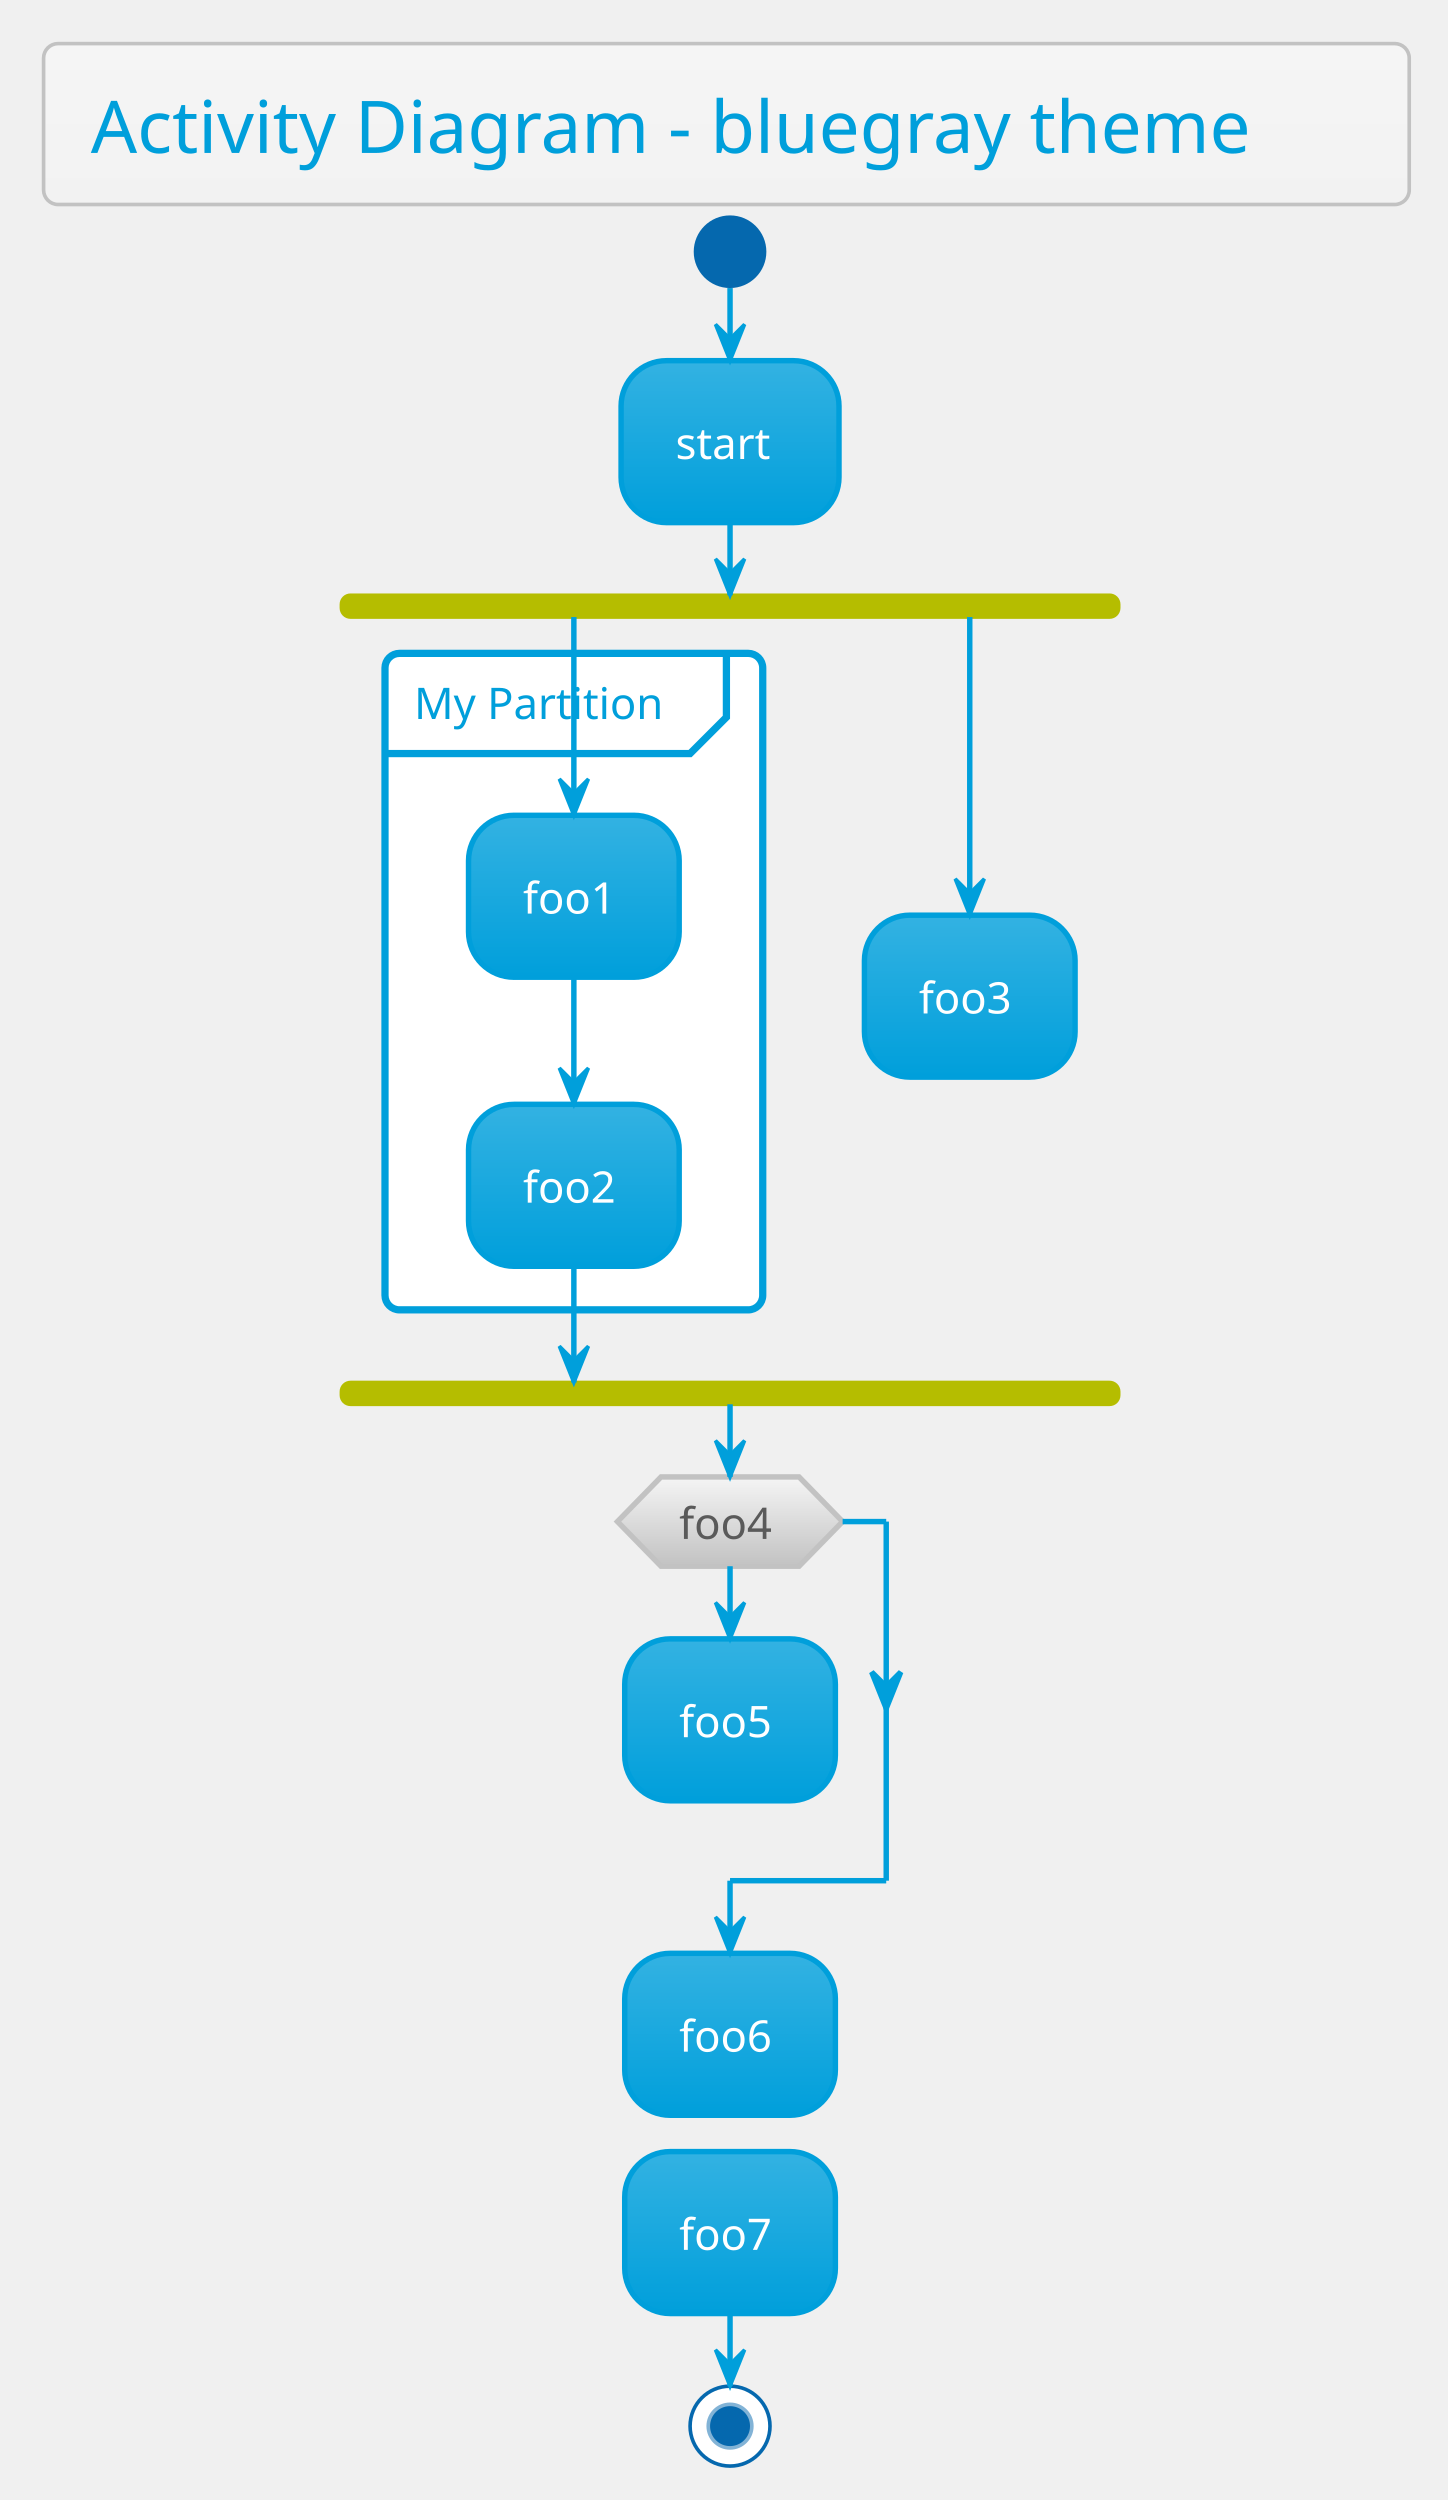
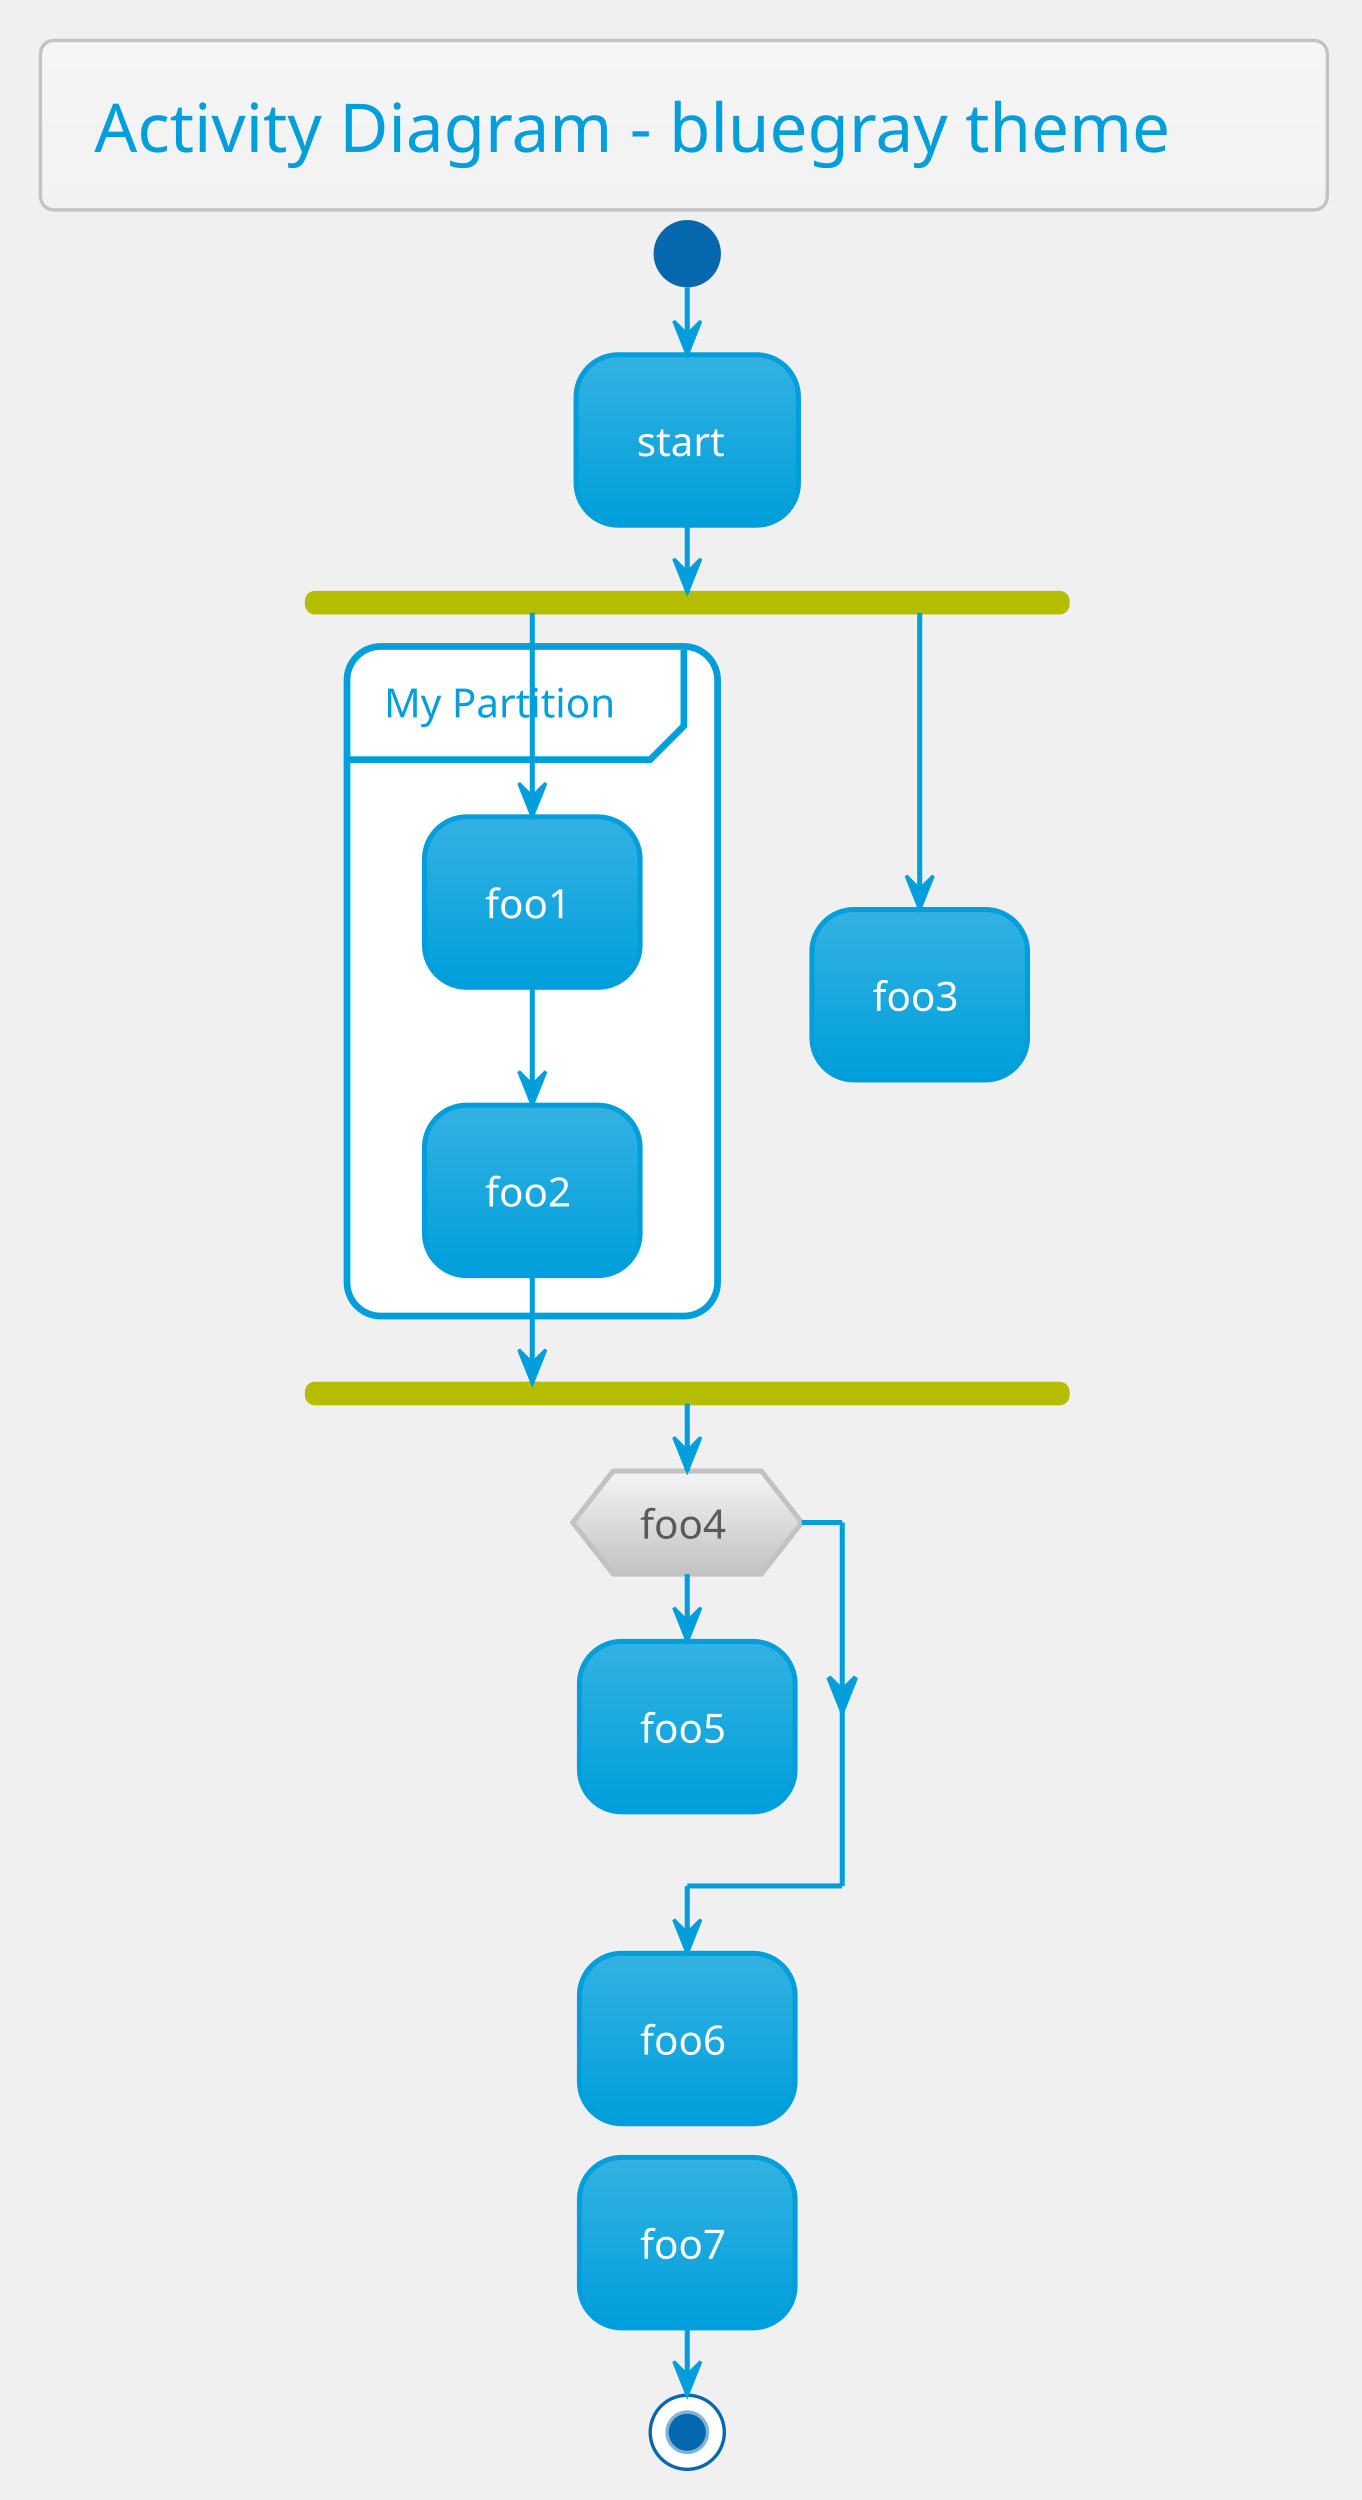
- <svg xmlns="http://www.w3.org/2000/svg" contentScriptType="application/ecmascript" contentStyleType="text/css" height="717.708px" preserveAspectRatio="none" style="width:415px;height:717px;" version="1.1" viewBox="0 0 415 717" width="415.625px" zoomAndPan="magnify">
+ <svg xmlns="http://www.w3.org/2000/svg" contentScriptType="application/ecmascript" contentStyleType="text/css" height="773.958px" preserveAspectRatio="none" style="width:421px;height:773px;" version="1.1" viewBox="0 0 421 773" width="421.875px" zoomAndPan="magnify">
  <defs>
-     <linearGradient id="g2yz1br306u7u0" x1="50%" x2="50%" y1="0%" y2="100%">
+     <linearGradient id="g8i5vm3fzfjw40" x1="50%" x2="50%" y1="0%" y2="100%">
      <stop offset="0%" stop-color="#F5F5F5" />
      <stop offset="100%" stop-color="#F2F2F2" />
    </linearGradient>
-     <linearGradient id="g2yz1br306u7u1" x1="50%" x2="50%" y1="0%" y2="100%">
+     <linearGradient id="g8i5vm3fzfjw41" x1="50%" x2="50%" y1="0%" y2="100%">
      <stop offset="0%" stop-color="#33B2E2" />
      <stop offset="100%" stop-color="#009FDB" />
    </linearGradient>
-     <linearGradient id="g2yz1br306u7u2" x1="50%" x2="50%" y1="0%" y2="100%">
+     <linearGradient id="g8i5vm3fzfjw42" x1="50%" x2="50%" y1="0%" y2="100%">
      <stop offset="0%" stop-color="#F5F5F5" />
      <stop offset="100%" stop-color="#C2C2C2" />
    </linearGradient>
  </defs>
  <g>
-     <rect fill="url(#g2yz1br306u7u0)" height="46.153" rx="4.167" ry="4.167" style="stroke: #C2C2C2; stroke-width: 1.042;" width="391.667" x="12.5" y="12.5" />
-     <text fill="#009FDB" font-family="Verdana" font-size="20.833" lengthAdjust="spacingAndGlyphs" textLength="364.583" x="26.042" y="43.862">Activity Diagram - bluegray theme</text>
-     <ellipse cx="209.375" cy="72.194" fill="#0568AE" rx="10.417" ry="10.417" style="stroke: none; stroke-width: 1.042;" />
-     <rect fill="url(#g2yz1br306u7u1)" height="46.442" rx="13.021" ry="13.021" style="stroke: #009FDB; stroke-width: 1.562;" width="62.5" x="178.125" y="103.444" />
-     <text fill="#FFFFFF" font-family="Verdana" font-size="12.5" lengthAdjust="spacingAndGlyphs" textLength="31.25" x="193.75" y="131.637">start</text>
-     <rect fill="#B5BD00" height="6.25" rx="2.604" ry="2.604" style="stroke: #B5BD00; stroke-width: 1.042;" width="222.917" x="97.917" y="170.719" />
-     <rect fill="#FFFFFF" height="188.283" rx="4.167" ry="4.167" style="stroke: #009FDB; stroke-width: 2.083;" width="108.333" x="110.417" y="187.386" />
-     <path d="M208.333,188.428 L208.333,205.703 L197.917,216.119 L110.417,216.119 " fill="none" style="stroke: #009FDB; stroke-width: 2.083;" />
-     <text fill="#009FDB" font-family="Verdana" font-size="12.5" lengthAdjust="spacingAndGlyphs" textLength="77.083" x="118.75" y="206.203">My Partition</text>
-     <rect fill="url(#g2yz1br306u7u1)" height="46.442" rx="13.021" ry="13.021" style="stroke: #009FDB; stroke-width: 1.562;" width="60.417" x="134.375" y="233.828" />
-     <text fill="#FFFFFF" font-family="Verdana" font-size="12.5" lengthAdjust="spacingAndGlyphs" textLength="29.167" x="150" y="262.02">foo1</text>
-     <rect fill="url(#g2yz1br306u7u1)" height="46.442" rx="13.021" ry="13.021" style="stroke: #009FDB; stroke-width: 1.562;" width="60.417" x="134.375" y="316.728" />
-     <text fill="#FFFFFF" font-family="Verdana" font-size="12.5" lengthAdjust="spacingAndGlyphs" textLength="29.167" x="150" y="344.92">foo2</text>
-     <rect fill="url(#g2yz1br306u7u1)" height="46.442" rx="13.021" ry="13.021" style="stroke: #009FDB; stroke-width: 1.562;" width="60.417" x="247.917" y="262.474" />
-     <text fill="#FFFFFF" font-family="Verdana" font-size="12.5" lengthAdjust="spacingAndGlyphs" textLength="29.167" x="263.542" y="290.666">foo3</text>
-     <rect fill="#B5BD00" height="6.25" rx="2.604" ry="2.604" style="stroke: #B5BD00; stroke-width: 1.042;" width="222.917" x="97.917" y="396.503" />
-     <rect fill="url(#g2yz1br306u7u1)" height="46.442" rx="13.021" ry="13.021" style="stroke: #009FDB; stroke-width: 1.562;" width="60.417" x="179.167" y="470.028" />
-     <text fill="#FFFFFF" font-family="Verdana" font-size="12.5" lengthAdjust="spacingAndGlyphs" textLength="29.167" x="194.792" y="498.22">foo5</text>
-     <polygon fill="url(#g2yz1br306u7u2)" points="189.583,423.586,229.167,423.586,241.667,436.39,229.167,449.194,189.583,449.194,177.083,436.39,189.583,423.586" style="stroke: #C2C2C2; stroke-width: 1.562;" />
-     <text fill="#5A5A5A" font-family="Verdana" font-size="12.5" lengthAdjust="spacingAndGlyphs" textLength="29.167" x="194.792" y="441.361">foo4</text>
-     <rect fill="url(#g2yz1br306u7u1)" height="46.442" rx="13.021" ry="13.021" style="stroke: #009FDB; stroke-width: 1.562;" width="60.417" x="179.167" y="560.219" />
-     <text fill="#FFFFFF" font-family="Verdana" font-size="12.5" lengthAdjust="spacingAndGlyphs" textLength="29.167" x="194.792" y="588.412">foo6</text>
-     <rect fill="url(#g2yz1br306u7u1)" height="46.442" rx="13.021" ry="13.021" style="stroke: #009FDB; stroke-width: 1.562;" width="60.417" x="179.167" y="617.078" />
-     <text fill="#FFFFFF" font-family="Verdana" font-size="12.5" lengthAdjust="spacingAndGlyphs" textLength="29.167" x="194.792" y="645.27">foo7</text>
-     <ellipse cx="209.375" cy="695.811" fill="#FFFFFF" rx="11.458" ry="11.458" style="stroke: #0568AE; stroke-width: 1.042;" />
-     <ellipse cx="209.375" cy="695.811" fill="#0568AE" rx="6.25" ry="6.25" style="stroke: #82B3D6; stroke-width: 1.042;" />
-     <line style="stroke: #009FDB; stroke-width: 1.562;" x1="209.375" x2="209.375" y1="82.611" y2="103.444" />
-     <polygon fill="#009FDB" points="205.208,93.028,209.375,103.444,213.542,93.028,209.375,97.194" style="stroke: #009FDB; stroke-width: 1.042;" />
-     <line style="stroke: #009FDB; stroke-width: 1.562;" x1="164.583" x2="164.583" y1="280.269" y2="316.728" />
-     <polygon fill="#009FDB" points="160.417,306.311,164.583,316.728,168.75,306.311,164.583,310.478" style="stroke: #009FDB; stroke-width: 1.042;" />
-     <line style="stroke: #009FDB; stroke-width: 1.562;" x1="164.583" x2="164.583" y1="176.969" y2="233.828" />
-     <polygon fill="#009FDB" points="160.417,223.411,164.583,233.828,168.75,223.411,164.583,227.578" style="stroke: #009FDB; stroke-width: 1.042;" />
-     <line style="stroke: #009FDB; stroke-width: 1.562;" x1="278.125" x2="278.125" y1="176.969" y2="262.474" />
-     <polygon fill="#009FDB" points="273.958,252.057,278.125,262.474,282.292,252.057,278.125,256.224" style="stroke: #009FDB; stroke-width: 1.042;" />
-     <line style="stroke: #009FDB; stroke-width: 1.562;" x1="164.583" x2="164.583" y1="363.169" y2="396.503" />
-     <polygon fill="#009FDB" points="160.417,386.086,164.583,396.503,168.75,386.086,164.583,390.253" style="stroke: #009FDB; stroke-width: 1.042;" />
-     <line style="stroke: #009FDB; stroke-width: 1.562;" x1="209.375" x2="209.375" y1="149.886" y2="170.719" />
-     <polygon fill="#009FDB" points="205.208,160.303,209.375,170.719,213.542,160.303,209.375,164.469" style="stroke: #009FDB; stroke-width: 1.042;" />
-     <line style="stroke: #009FDB; stroke-width: 1.562;" x1="209.375" x2="209.375" y1="449.194" y2="470.028" />
-     <polygon fill="#009FDB" points="205.208,459.611,209.375,470.028,213.542,459.611,209.375,463.778" style="stroke: #009FDB; stroke-width: 1.042;" />
-     <line style="stroke: #009FDB; stroke-width: 1.562;" x1="241.667" x2="254.167" y1="436.39" y2="436.39" />
-     <polygon fill="#009FDB" points="250,479.555,254.167,489.971,258.333,479.555,254.167,483.721" style="stroke: #009FDB; stroke-width: 1.562;" />
-     <line style="stroke: #009FDB; stroke-width: 1.562;" x1="254.167" x2="254.167" y1="436.39" y2="539.386" />
-     <line style="stroke: #009FDB; stroke-width: 1.562;" x1="254.167" x2="209.375" y1="539.386" y2="539.386" />
-     <line style="stroke: #009FDB; stroke-width: 1.562;" x1="209.375" x2="209.375" y1="539.386" y2="560.219" />
-     <polygon fill="#009FDB" points="205.208,549.803,209.375,560.219,213.542,549.803,209.375,553.969" style="stroke: #009FDB; stroke-width: 1.042;" />
-     <line style="stroke: #009FDB; stroke-width: 1.562;" x1="209.375" x2="209.375" y1="402.753" y2="423.586" />
-     <polygon fill="#009FDB" points="205.208,413.169,209.375,423.586,213.542,413.169,209.375,417.336" style="stroke: #009FDB; stroke-width: 1.042;" />
-     <line style="stroke: #009FDB; stroke-width: 1.562;" x1="209.375" x2="209.375" y1="663.519" y2="684.353" />
-     <polygon fill="#009FDB" points="205.208,673.936,209.375,684.353,213.542,673.936,209.375,678.103" style="stroke: #009FDB; stroke-width: 1.042;" />
+     <rect fill="url(#g8i5vm3fzfjw40)" height="52.403" rx="4.167" ry="4.167" style="stroke: #C2C2C2; stroke-width: 1.042;" width="397.917" x="12.5" y="12.5" />
+     <text fill="#009FDB" font-family="Verdana" font-size="20.833" lengthAdjust="spacingAndGlyphs" textLength="364.583" x="29.167" y="46.987">Activity Diagram - bluegray theme</text>
+     <ellipse cx="212.5" cy="78.444" fill="#0568AE" rx="10.417" ry="10.417" style="stroke: none; stroke-width: 1.042;" />
+     <rect fill="url(#g8i5vm3fzfjw41)" height="52.692" rx="13.021" ry="13.021" style="stroke: #009FDB; stroke-width: 1.562;" width="68.75" x="178.125" y="109.694" />
+     <text fill="#FFFFFF" font-family="Verdana" font-size="12.5" lengthAdjust="spacingAndGlyphs" textLength="31.25" x="196.875" y="141.012">start</text>
+     <rect fill="#B5BD00" height="6.25" rx="2.604" ry="2.604" style="stroke: #B5BD00; stroke-width: 1.042;" width="235.417" x="94.792" y="183.219" />
+     <rect fill="#FFFFFF" height="207.033" rx="10.417" ry="10.417" style="stroke: #009FDB; stroke-width: 2.083;" width="114.583" x="107.292" y="199.886" />
+     <path d="M211.458,200.928 L211.458,224.453 L201.042,234.869 L107.292,234.869 " fill="none" style="stroke: #009FDB; stroke-width: 2.083;" />
+     <text fill="#009FDB" font-family="Verdana" font-size="12.5" lengthAdjust="spacingAndGlyphs" textLength="77.083" x="118.75" y="221.828">My Partition</text>
+     <rect fill="url(#g8i5vm3fzfjw41)" height="52.692" rx="13.021" ry="13.021" style="stroke: #009FDB; stroke-width: 1.562;" width="66.667" x="131.25" y="252.578" />
+     <text fill="#FFFFFF" font-family="Verdana" font-size="12.5" lengthAdjust="spacingAndGlyphs" textLength="29.167" x="150" y="283.895">foo1</text>
+     <rect fill="url(#g8i5vm3fzfjw41)" height="52.692" rx="13.021" ry="13.021" style="stroke: #009FDB; stroke-width: 1.562;" width="66.667" x="131.25" y="341.728" />
+     <text fill="#FFFFFF" font-family="Verdana" font-size="12.5" lengthAdjust="spacingAndGlyphs" textLength="29.167" x="150" y="373.045">foo2</text>
+     <rect fill="url(#g8i5vm3fzfjw41)" height="52.692" rx="13.021" ry="13.021" style="stroke: #009FDB; stroke-width: 1.562;" width="66.667" x="251.042" y="281.224" />
+     <text fill="#FFFFFF" font-family="Verdana" font-size="12.5" lengthAdjust="spacingAndGlyphs" textLength="29.167" x="269.792" y="312.541">foo3</text>
+     <rect fill="#B5BD00" height="6.25" rx="2.604" ry="2.604" style="stroke: #B5BD00; stroke-width: 1.042;" width="235.417" x="94.792" y="427.753" />
+     <rect fill="url(#g8i5vm3fzfjw41)" height="52.692" rx="13.021" ry="13.021" style="stroke: #009FDB; stroke-width: 1.562;" width="66.667" x="179.167" y="507.528" />
+     <text fill="#FFFFFF" font-family="Verdana" font-size="12.5" lengthAdjust="spacingAndGlyphs" textLength="29.167" x="197.917" y="538.845">foo5</text>
+     <polygon fill="url(#g8i5vm3fzfjw42)" points="189.583,454.836,235.417,454.836,247.917,470.765,235.417,486.694,189.583,486.694,177.083,470.765,189.583,454.836" style="stroke: #C2C2C2; stroke-width: 1.562;" />
+     <text fill="#5A5A5A" font-family="Verdana" font-size="12.5" lengthAdjust="spacingAndGlyphs" textLength="29.167" x="197.917" y="475.736">foo4</text>
+     <rect fill="url(#g8i5vm3fzfjw41)" height="52.692" rx="13.021" ry="13.021" style="stroke: #009FDB; stroke-width: 1.562;" width="66.667" x="179.167" y="603.969" />
+     <text fill="#FFFFFF" font-family="Verdana" font-size="12.5" lengthAdjust="spacingAndGlyphs" textLength="29.167" x="197.917" y="635.287">foo6</text>
+     <rect fill="url(#g8i5vm3fzfjw41)" height="52.692" rx="13.021" ry="13.021" style="stroke: #009FDB; stroke-width: 1.562;" width="66.667" x="179.167" y="667.078" />
+     <text fill="#FFFFFF" font-family="Verdana" font-size="12.5" lengthAdjust="spacingAndGlyphs" textLength="29.167" x="197.917" y="698.395">foo7</text>
+     <ellipse cx="212.5" cy="752.061" fill="#FFFFFF" rx="11.458" ry="11.458" style="stroke: #0568AE; stroke-width: 1.042;" />
+     <ellipse cx="212.5" cy="752.061" fill="#0568AE" rx="6.25" ry="6.25" style="stroke: #82B3D6; stroke-width: 1.042;" />
+     <line style="stroke: #009FDB; stroke-width: 1.562;" x1="212.5" x2="212.5" y1="88.861" y2="109.694" />
+     <polygon fill="#009FDB" points="208.333,99.278,212.5,109.694,216.667,99.278,212.5,103.444" style="stroke: #009FDB; stroke-width: 1.042;" />
+     <line style="stroke: #009FDB; stroke-width: 1.562;" x1="164.583" x2="164.583" y1="305.269" y2="341.728" />
+     <polygon fill="#009FDB" points="160.417,331.311,164.583,341.728,168.75,331.311,164.583,335.478" style="stroke: #009FDB; stroke-width: 1.042;" />
+     <line style="stroke: #009FDB; stroke-width: 1.562;" x1="164.583" x2="164.583" y1="189.469" y2="252.578" />
+     <polygon fill="#009FDB" points="160.417,242.161,164.583,252.578,168.75,242.161,164.583,246.328" style="stroke: #009FDB; stroke-width: 1.042;" />
+     <line style="stroke: #009FDB; stroke-width: 1.562;" x1="284.375" x2="284.375" y1="189.469" y2="281.224" />
+     <polygon fill="#009FDB" points="280.208,270.807,284.375,281.224,288.542,270.807,284.375,274.974" style="stroke: #009FDB; stroke-width: 1.042;" />
+     <line style="stroke: #009FDB; stroke-width: 1.562;" x1="164.583" x2="164.583" y1="394.419" y2="427.753" />
+     <polygon fill="#009FDB" points="160.417,417.336,164.583,427.753,168.75,417.336,164.583,421.503" style="stroke: #009FDB; stroke-width: 1.042;" />
+     <line style="stroke: #009FDB; stroke-width: 1.562;" x1="212.5" x2="212.5" y1="162.386" y2="183.219" />
+     <polygon fill="#009FDB" points="208.333,172.803,212.5,183.219,216.667,172.803,212.5,176.969" style="stroke: #009FDB; stroke-width: 1.042;" />
+     <line style="stroke: #009FDB; stroke-width: 1.562;" x1="212.5" x2="212.5" y1="486.694" y2="507.528" />
+     <polygon fill="#009FDB" points="208.333,497.111,212.5,507.528,216.667,497.111,212.5,501.278" style="stroke: #009FDB; stroke-width: 1.042;" />
+     <line style="stroke: #009FDB; stroke-width: 1.562;" x1="247.917" x2="260.417" y1="470.765" y2="470.765" />
+     <polygon fill="#009FDB" points="256.25,518.617,260.417,529.034,264.583,518.617,260.417,522.784" style="stroke: #009FDB; stroke-width: 1.562;" />
+     <line style="stroke: #009FDB; stroke-width: 1.562;" x1="260.417" x2="260.417" y1="470.765" y2="583.136" />
+     <line style="stroke: #009FDB; stroke-width: 1.562;" x1="260.417" x2="212.5" y1="583.136" y2="583.136" />
+     <line style="stroke: #009FDB; stroke-width: 1.562;" x1="212.5" x2="212.5" y1="583.136" y2="603.969" />
+     <polygon fill="#009FDB" points="208.333,593.553,212.5,603.969,216.667,593.553,212.5,597.719" style="stroke: #009FDB; stroke-width: 1.042;" />
+     <line style="stroke: #009FDB; stroke-width: 1.562;" x1="212.5" x2="212.5" y1="434.003" y2="454.836" />
+     <polygon fill="#009FDB" points="208.333,444.419,212.5,454.836,216.667,444.419,212.5,448.586" style="stroke: #009FDB; stroke-width: 1.042;" />
+     <line style="stroke: #009FDB; stroke-width: 1.562;" x1="212.5" x2="212.5" y1="719.769" y2="740.603" />
+     <polygon fill="#009FDB" points="208.333,730.186,212.5,740.603,216.667,730.186,212.5,734.353" style="stroke: #009FDB; stroke-width: 1.042;" />
  </g>
</svg>
